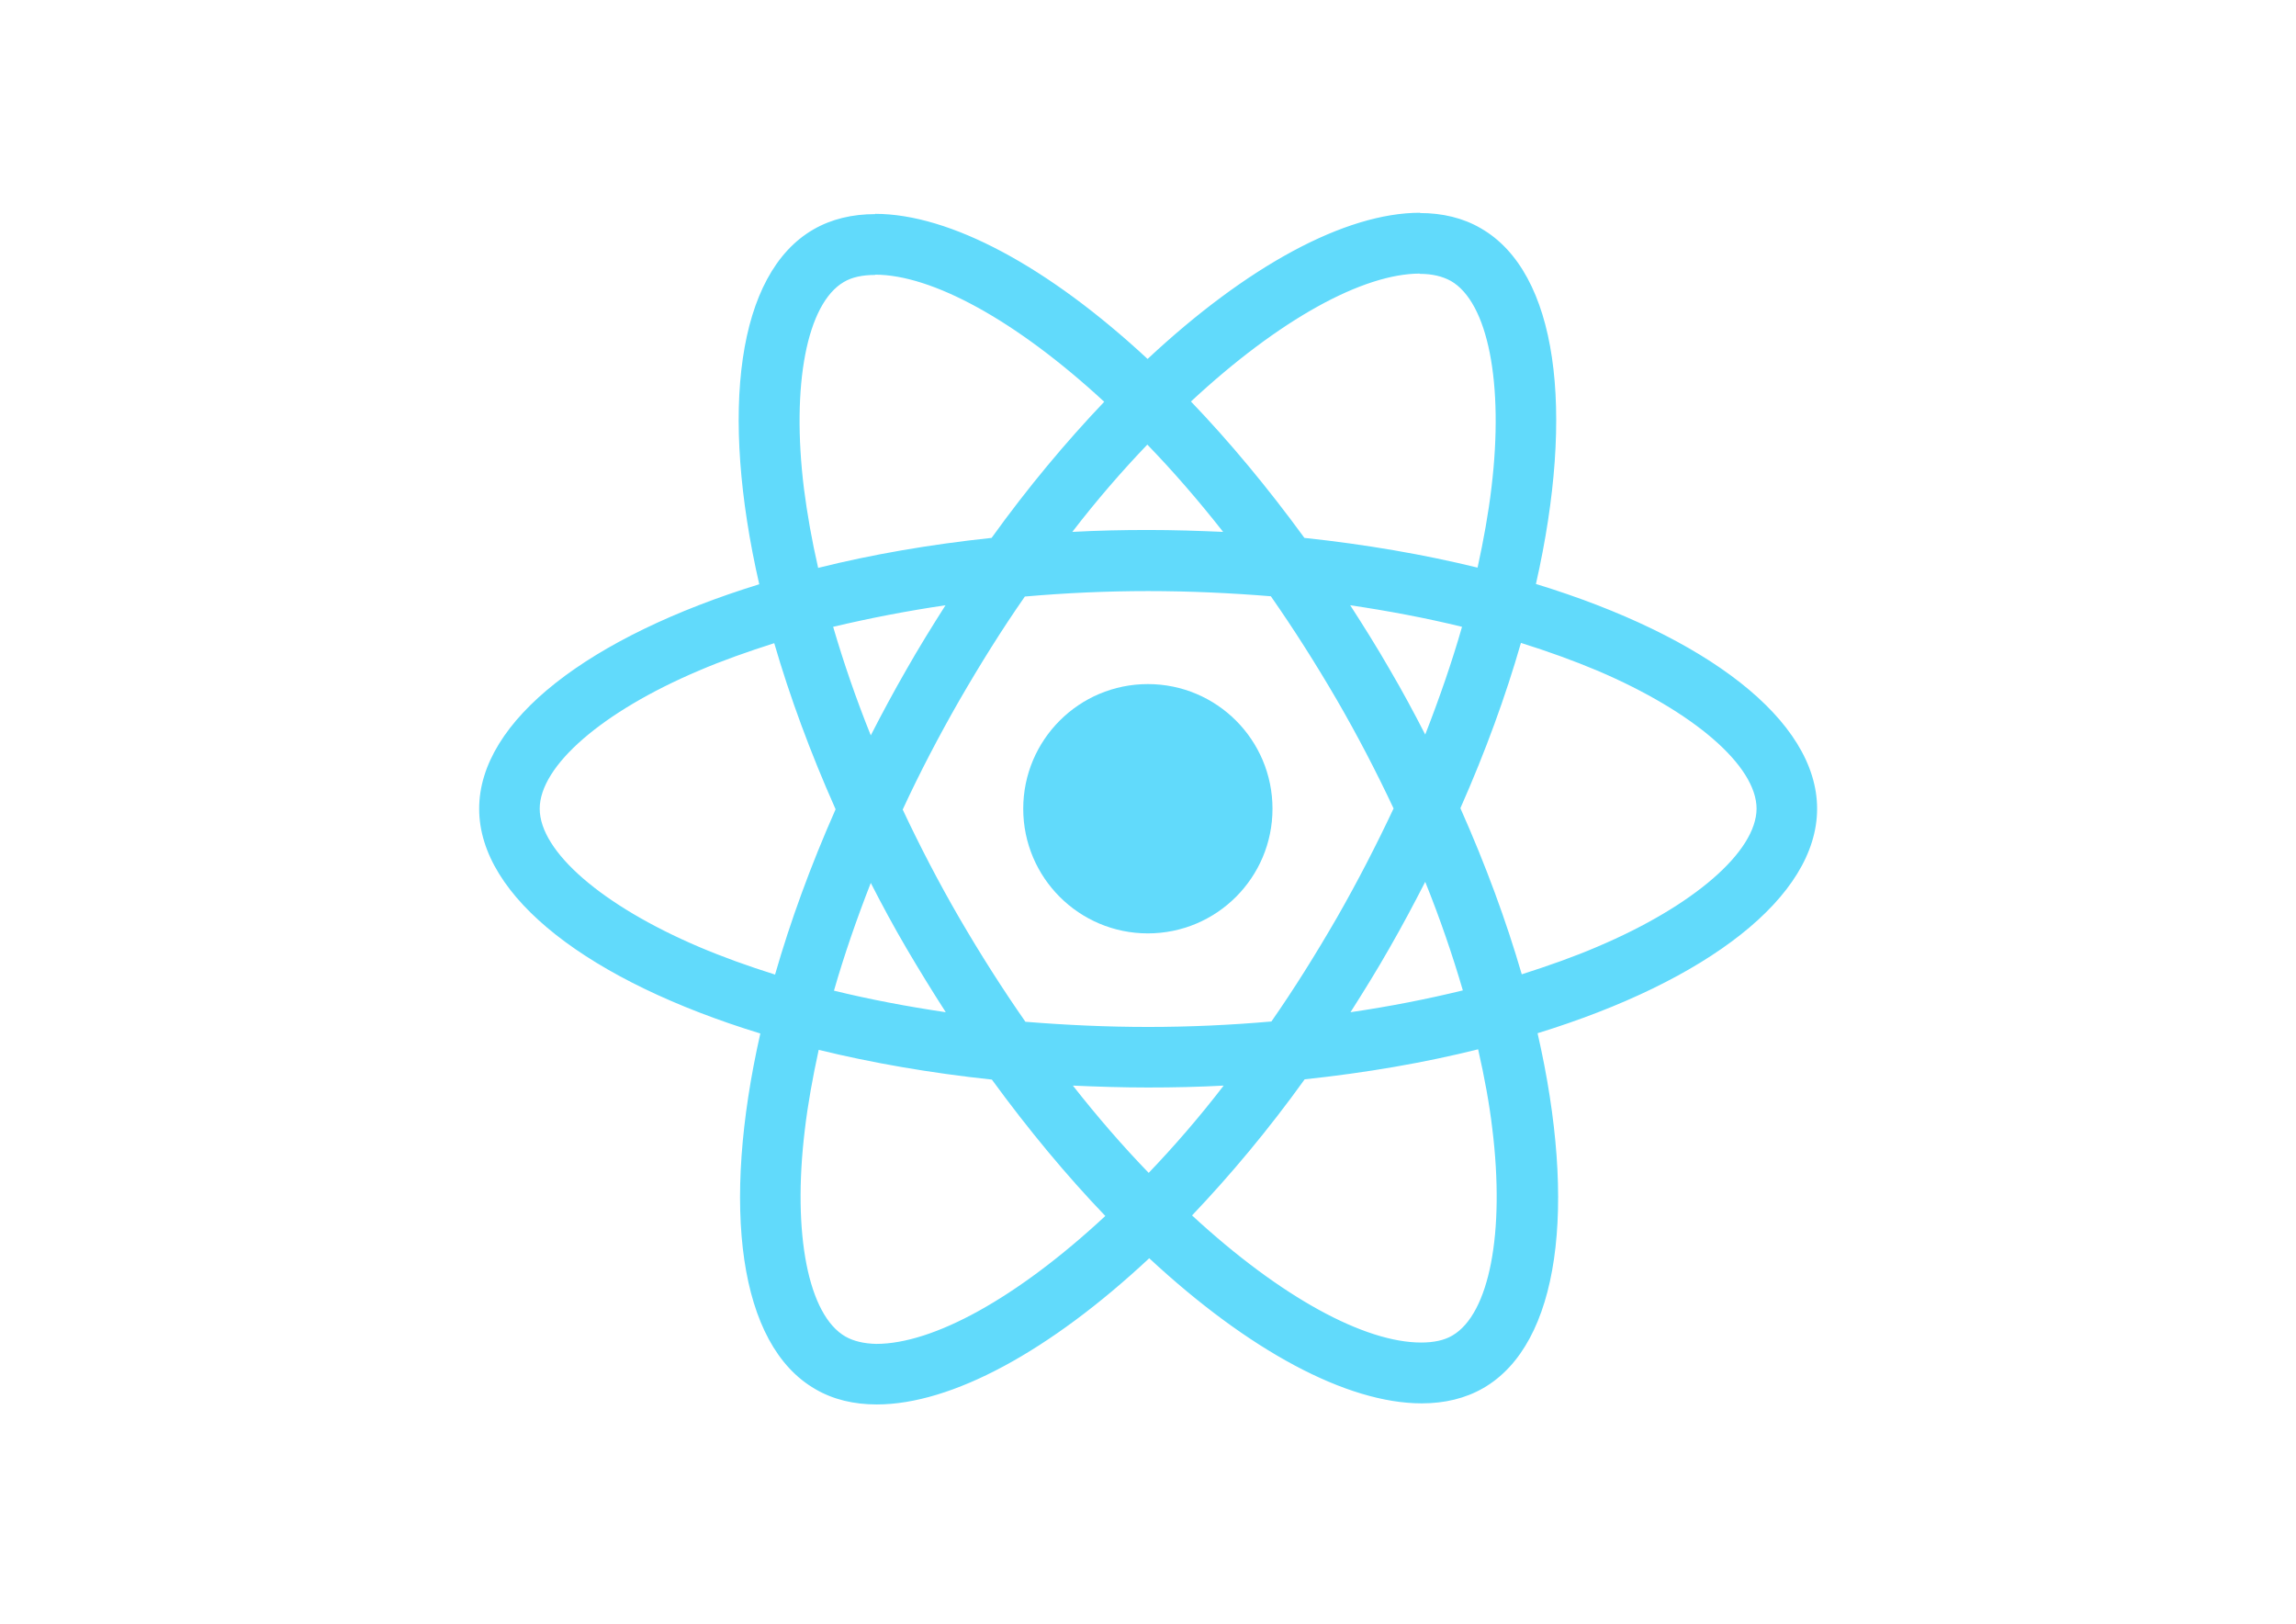
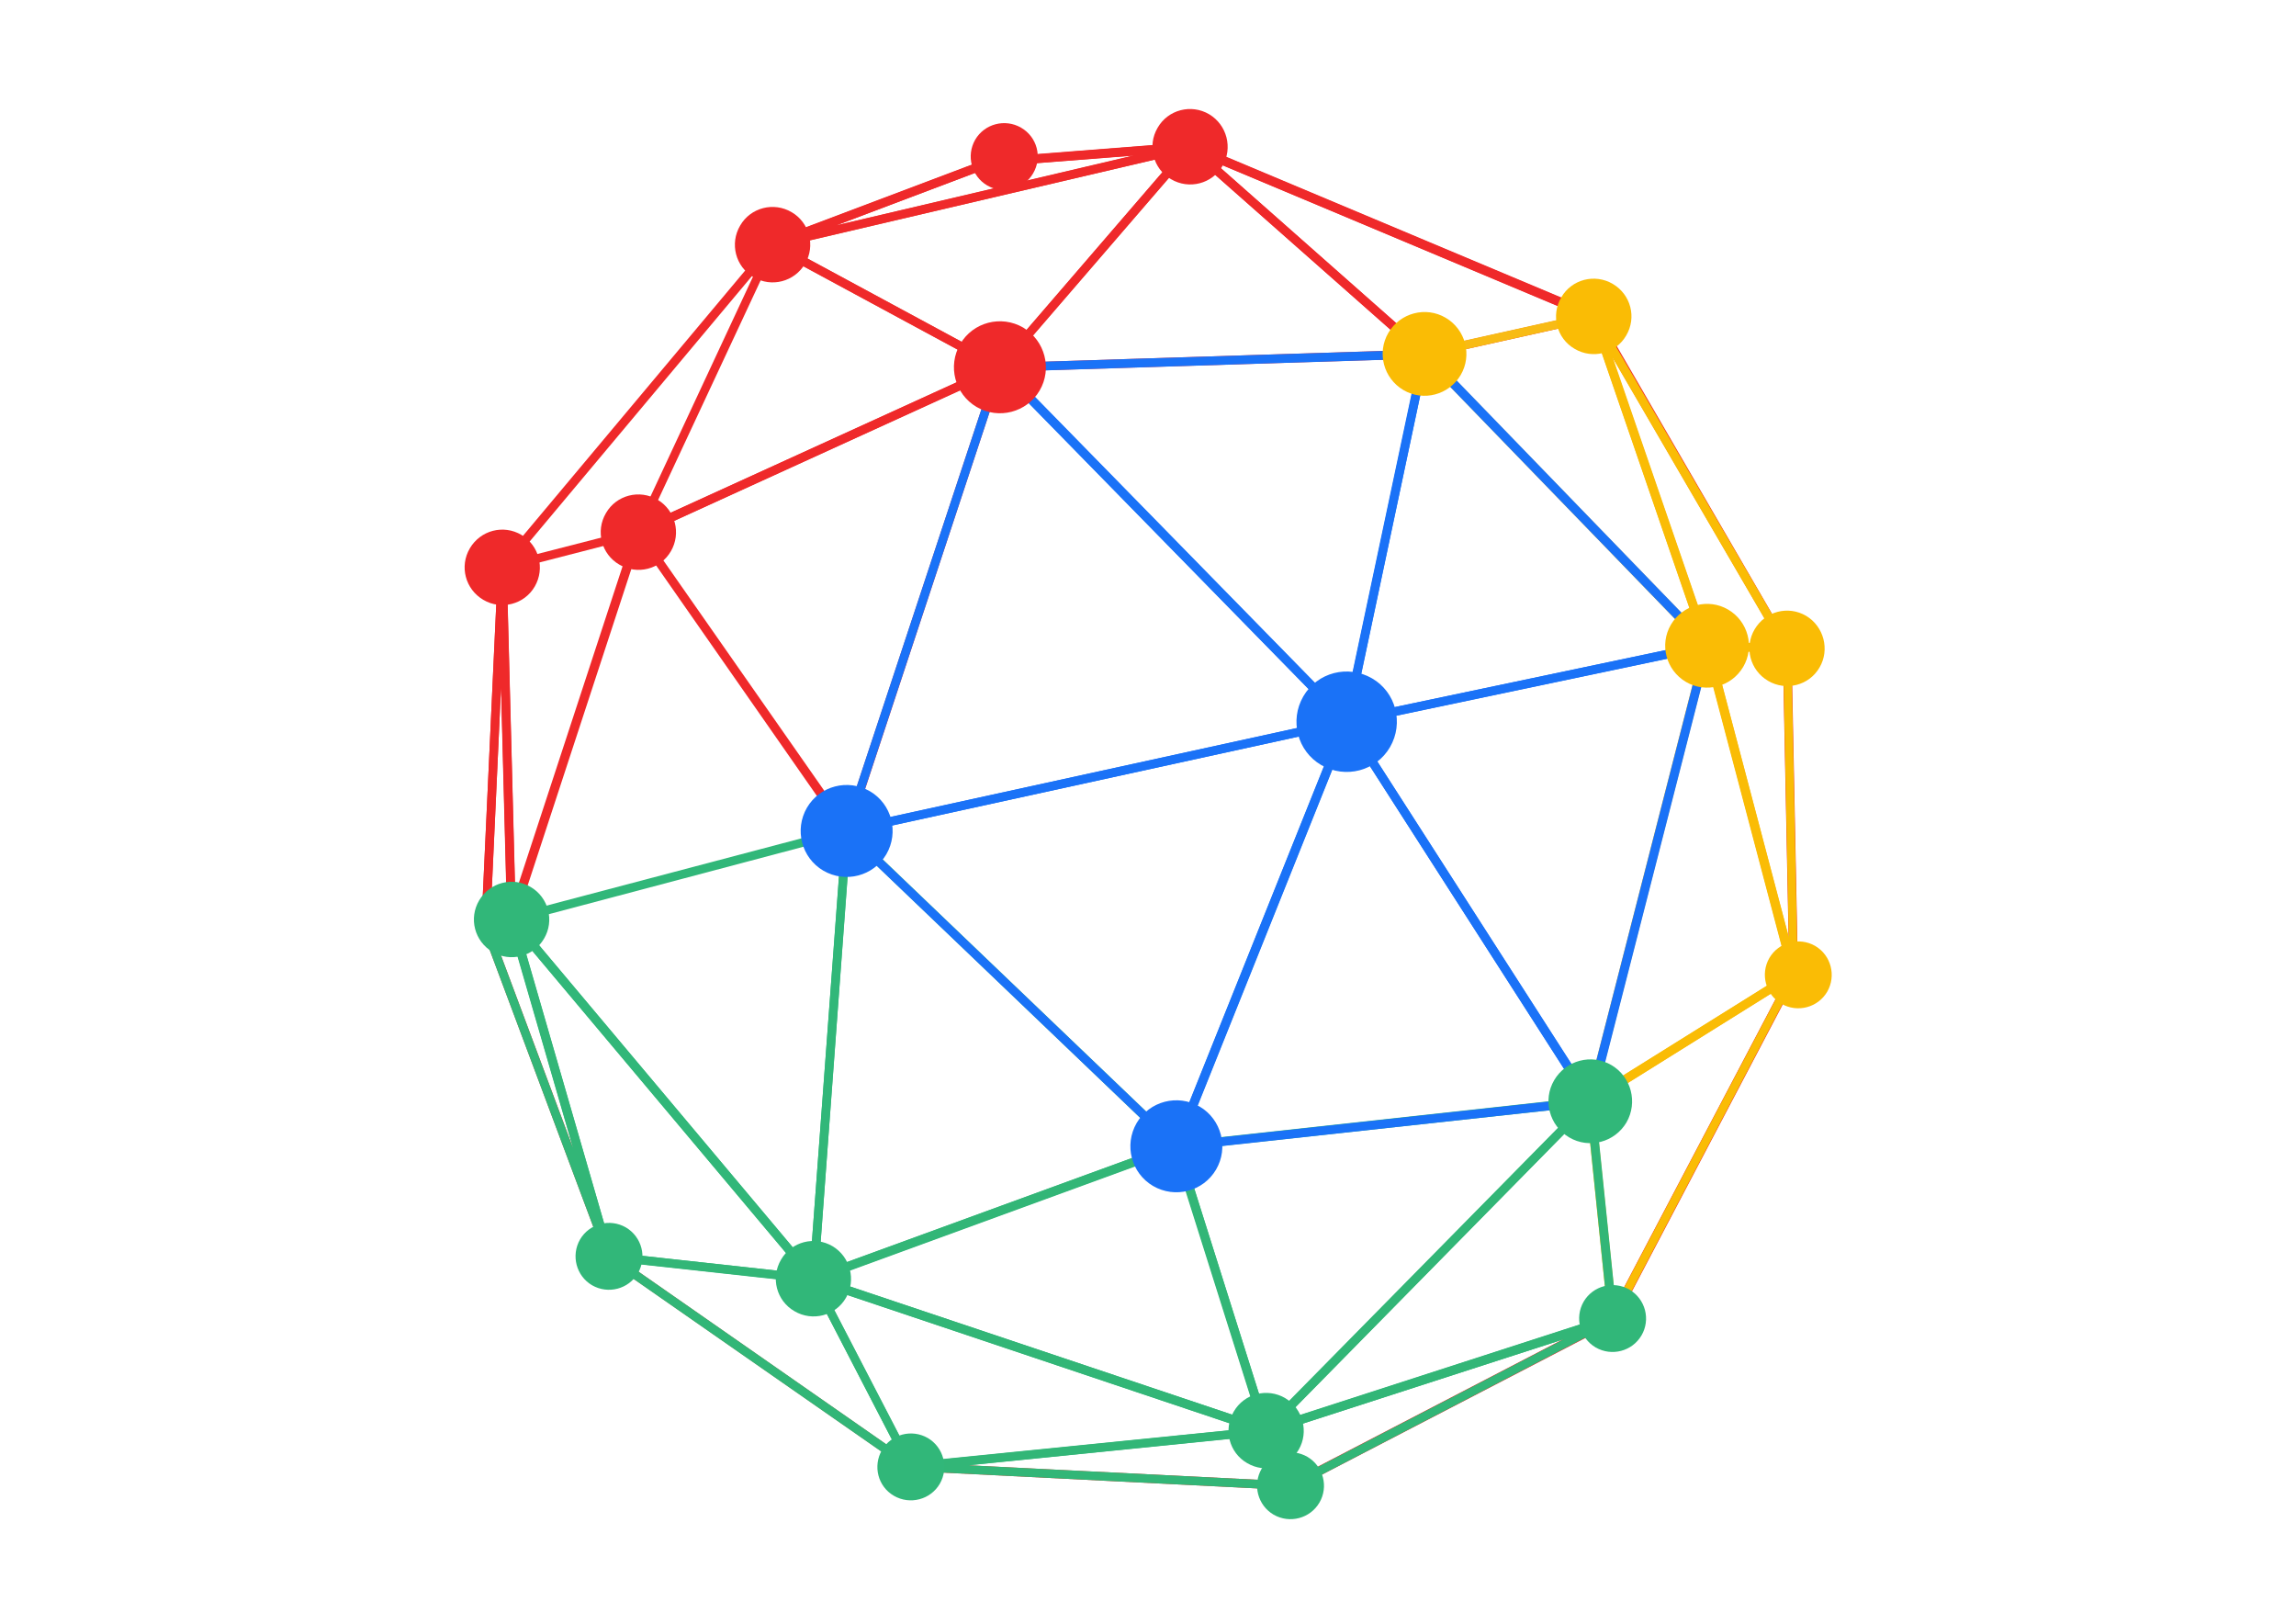
- <svg xmlns="http://www.w3.org/2000/svg" viewBox="0 0 841.9 595.3">
-   <g fill="#61DAFB">
-     <path d="M666.3 296.5c0-32.5-40.7-63.3-103.1-82.4 14.4-63.6 8-114.2-20.2-130.4-6.5-3.8-14.1-5.6-22.4-5.6v22.3c4.6 0 8.3.9 11.4 2.6 13.6 7.8 19.5 37.5 14.9 75.7-1.1 9.4-2.9 19.3-5.1 29.4-19.6-4.8-41-8.5-63.5-10.9-13.5-18.5-27.5-35.3-41.6-50 32.6-30.3 63.2-46.9 84-46.9V78c-27.5 0-63.5 19.6-99.9 53.6-36.4-33.8-72.4-53.2-99.9-53.2v22.3c20.7 0 51.4 16.5 84 46.6-14 14.7-28 31.4-41.3 49.9-22.6 2.4-44 6.1-63.6 11-2.3-10-4-19.7-5.2-29-4.7-38.2 1.1-67.9 14.6-75.8 3-1.8 6.9-2.6 11.5-2.6V78.5c-8.4 0-16 1.8-22.6 5.6-28.1 16.2-34.4 66.7-19.9 130.1-62.2 19.2-102.7 49.9-102.7 82.3 0 32.5 40.7 63.3 103.1 82.4-14.4 63.6-8 114.2 20.2 130.4 6.5 3.8 14.1 5.6 22.5 5.6 27.5 0 63.5-19.6 99.9-53.6 36.4 33.8 72.4 53.2 99.9 53.2 8.4 0 16-1.8 22.6-5.6 28.1-16.2 34.4-66.7 19.9-130.1 62-19.1 102.5-49.9 102.5-82.3zm-130.2-66.7c-3.7 12.9-8.3 26.2-13.5 39.5-4.1-8-8.4-16-13.1-24-4.6-8-9.5-15.8-14.4-23.4 14.2 2.1 27.9 4.7 41 7.9zm-45.8 106.5c-7.8 13.5-15.8 26.3-24.1 38.2-14.9 1.3-30 2-45.2 2-15.1 0-30.2-.7-45-1.9-8.3-11.9-16.4-24.6-24.2-38-7.6-13.1-14.5-26.4-20.8-39.8 6.2-13.4 13.2-26.8 20.7-39.9 7.8-13.5 15.8-26.3 24.1-38.2 14.9-1.3 30-2 45.2-2 15.1 0 30.2.7 45 1.9 8.3 11.9 16.4 24.6 24.2 38 7.6 13.1 14.5 26.4 20.8 39.8-6.3 13.4-13.2 26.8-20.7 39.9zm32.3-13c5.4 13.4 10 26.8 13.8 39.8-13.1 3.2-26.9 5.9-41.2 8 4.9-7.7 9.8-15.6 14.4-23.7 4.6-8 8.9-16.1 13-24.1zM421.2 430c-9.3-9.6-18.6-20.3-27.8-32 9 .4 18.2.7 27.5.7 9.4 0 18.7-.2 27.8-.7-9 11.7-18.3 22.4-27.5 32zm-74.4-58.9c-14.2-2.1-27.9-4.7-41-7.9 3.7-12.9 8.3-26.2 13.5-39.5 4.1 8 8.4 16 13.1 24 4.7 8 9.5 15.8 14.4 23.4zM420.7 163c9.3 9.6 18.6 20.3 27.8 32-9-.4-18.2-.7-27.5-.7-9.4 0-18.7.2-27.8.7 9-11.7 18.3-22.4 27.5-32zm-74 58.9c-4.9 7.7-9.8 15.6-14.4 23.7-4.6 8-8.9 16-13 24-5.4-13.4-10-26.8-13.8-39.8 13.1-3.1 26.9-5.8 41.2-7.9zm-90.5 125.2c-35.4-15.1-58.3-34.9-58.3-50.6 0-15.7 22.9-35.6 58.3-50.6 8.6-3.7 18-7 27.7-10.1 5.7 19.6 13.2 40 22.5 60.9-9.2 20.8-16.6 41.1-22.2 60.6-9.9-3.1-19.3-6.5-28-10.2zM310 490c-13.6-7.8-19.5-37.5-14.9-75.7 1.1-9.4 2.9-19.3 5.1-29.4 19.6 4.8 41 8.5 63.5 10.9 13.5 18.5 27.5 35.3 41.6 50-32.6 30.3-63.2 46.9-84 46.9-4.5-.1-8.3-1-11.3-2.7zm237.2-76.2c4.7 38.2-1.1 67.9-14.6 75.8-3 1.8-6.9 2.6-11.5 2.6-20.7 0-51.4-16.5-84-46.6 14-14.7 28-31.4 41.3-49.9 22.6-2.4 44-6.1 63.6-11 2.3 10.1 4.1 19.8 5.2 29.1zm38.5-66.7c-8.6 3.7-18 7-27.7 10.1-5.7-19.6-13.2-40-22.5-60.9 9.2-20.8 16.6-41.1 22.2-60.6 9.9 3.1 19.3 6.5 28.1 10.2 35.4 15.1 58.3 34.9 58.3 50.6-.1 15.7-23 35.6-58.4 50.6zM320.8 78.4z" />
-     <circle cx="420.9" cy="296.5" r="45.7" />
-     <path d="M520.5 78.1z" />
+ <svg xmlns="http://www.w3.org/2000/svg" version="1.1" id="Layer_1" x="0px" y="0px" viewBox="0 0 841.9 595.3" style="enable-background:new 0 0 841.9 595.3;" xml:space="preserve">
+   <style type="text/css">
+ 	.st0{fill:#EF292A;}
+ 	.st1{fill:#E94435;}
+ 	.st2{fill:#F8BB15;}
+ 	.st3{fill:#FABC05;}
+ 	.st4{fill:#32B677;}
+ 	.st5{fill:#31B779;}
+ 	.st6{fill:#1A72F7;}
+ </style>
+   <g>
+     <path class="st0" d="M473.2,546.3C473.2,546.3,473.2,546.3,473.2,546.3l-139.3-7c-0.3,0-0.6-0.1-0.8-0.3l-110.7-77.1   c-0.3-0.2-0.5-0.4-0.6-0.8l-45.2-120.8c-0.1-0.2-0.1-0.4-0.1-0.6l6.1-131.8c0-0.4,0.1-0.7,0.4-1l99.1-118.3   c0.2-0.2,0.4-0.4,0.7-0.5l80-30.2c0.1-0.1,0.3-0.1,0.4-0.1l73.1-5.7c0.3,0,0.5,0,0.8,0.1l148.1,62.2c0.3,0.1,0.6,0.4,0.8,0.7   L656.7,237c0.1,0.2,0.2,0.5,0.2,0.8l2.4,119.4c0,0.3-0.1,0.5-0.2,0.8l-66.4,126.3c-0.2,0.3-0.4,0.5-0.7,0.7L474,546.2   C473.7,546.3,473.5,546.3,473.2,546.3 M334.5,536.2l138.3,6.9l117.3-60.9l66-125.5l-2.4-118.6l-70.4-120.9L436.1,55.5l-72.5,5.6   l-79.4,30l-98.5,117.6l-6,130.9l44.9,120L334.5,536.2z" />
  </g>
+   <path class="st1" d="M366.6,136.3c-0.3,0-0.5-0.1-0.8-0.2l-83.3-45c-0.6-0.3-0.9-1-0.8-1.6c0.1-0.7,0.6-1.2,1.2-1.3L436,52.3  c0.7-0.2,1.4,0.1,1.7,0.7c0.4,0.6,0.3,1.4-0.2,1.9l-69.8,80.9C367.5,136.1,367.1,136.3,366.6,136.3 M287.8,90.3l78.5,42.4L432,56.5  L287.8,90.3z" />
+   <g>
+     <path class="st0" d="M283.3,91.3c-0.7,0-1.3-0.5-1.5-1.1c-0.2-0.8,0.2-1.7,1-2l80-30.2c0.2-0.1,0.3-0.1,0.4-0.1l73.1-5.7   c0.9-0.1,1.6,0.5,1.7,1.4c0.1,0.8-0.4,1.6-1.2,1.8L283.7,91.2C283.6,91.3,283.4,91.3,283.3,91.3 M363.6,61.1l-56.9,21.5L415.6,57   L363.6,61.1z" />
+   </g>
+   <g>
+     <path class="st0" d="M366.6,136.3c-0.6,0-1.2-0.4-1.4-0.9c-0.3-0.6-0.2-1.3,0.2-1.7l69.7-80.9c0.3-0.3,0.7-0.5,1.1-0.6   c0.4,0,0.8,0.1,1.2,0.4l86,76c0.5,0.4,0.7,1.1,0.5,1.7c-0.2,0.6-0.8,1-1.5,1.1L366.6,136.3C366.7,136.3,366.6,136.3,366.6,136.3    M436.5,56.1L370.2,133l148.1-4.7L436.5,56.1z" />
+   </g>
+   <g>
+     <path class="st0" d="M522.4,131.4c-0.4,0-0.8-0.1-1.1-0.4l-86-76c-0.6-0.5-0.7-1.4-0.3-2.1c0.4-0.7,1.3-0.9,2-0.6l148.1,62.2   c0.6,0.3,1,0.9,1,1.6c-0.1,0.7-0.6,1.3-1.3,1.4l-62.1,13.8C522.6,131.4,522.5,131.4,522.4,131.4 M444.8,59.1l78.1,69l56.3-12.5   L444.8,59.1z" />
+   </g>
+   <path class="st2" d="M626,238.4c-0.4,0-0.8-0.2-1.2-0.5l-103.6-107c-0.4-0.4-0.5-1-0.4-1.6c0.2-0.6,0.6-1,1.2-1.1l62.1-13.8  c0.8-0.2,1.6,0.3,1.9,1l41.5,120.7c0.3,0.7,0,1.5-0.7,1.9C626.6,238.3,626.3,238.4,626,238.4 M525.5,130.7l96.6,99.7l-38.7-112.6  L525.5,130.7z" />
+   <path class="st3" d="M655.3,239.4C655.3,239.4,655.3,239.4,655.3,239.4l-29.4-1c-0.7,0-1.2-0.5-1.5-1.1l-41.5-120.7  c-0.3-0.8,0.1-1.6,0.8-2c0.7-0.3,1.6-0.1,2,0.7L656.7,237c0.3,0.5,0.3,1.1,0,1.6C656.4,239.1,655.9,239.4,655.3,239.4 M627.1,235.2  l25.3,0.9l-61.2-105.1L627.1,235.2z" />
+   <path class="st2" d="M583.1,405.3c-0.3,0-0.7-0.1-0.9-0.3c-0.5-0.4-0.8-1.1-0.6-1.7l42.8-167c0.2-0.7,0.9-1.2,1.6-1.2  c0.7,0,1.4,0.5,1.6,1.2l31.8,120.4c0.2,0.7-0.1,1.4-0.7,1.8L584,405.1C583.7,405.3,583.4,405.3,583.1,405.3 M626,243.1l-40.3,157.1  l70.2-43.8L626,243.1z" />
+   <path class="st3" d="M657.7,358.8c-0.7,0-1.4-0.5-1.6-1.2l-31.8-120.4c-0.1-0.5,0-1,0.3-1.4c0.3-0.4,0.8-0.6,1.3-0.6l29.3,1  c0.9,0,1.5,0.7,1.6,1.6l2.4,118.9c0.1,0.2,0.1,0.3,0.1,0.5C659.4,358,658.6,358.8,657.7,358.8L657.7,358.8z M628.1,238.4l27.8,105.3  l-2.1-104.4L628.1,238.4z" />
+   <path class="st3" d="M591.3,485c-0.1,0-0.2,0-0.3,0c-0.7-0.1-1.2-0.7-1.3-1.4l-8.2-79.7c-0.1-0.6,0.2-1.2,0.7-1.5l74.6-46.6  c0.6-0.4,1.4-0.3,1.9,0.2c0.5,0.5,0.7,1.3,0.3,1.9l-66.4,126.3C592.5,484.7,591.9,485,591.3,485 M584.8,404.6l7.6,73.4l61.2-116.4  L584.8,404.6z" />
+   <g>
+     <path class="st4" d="M464.2,526.2c-0.5,0-1.1-0.3-1.4-0.8c-0.4-0.6-0.3-1.4,0.2-2L582,402.6c0.4-0.4,1.1-0.6,1.7-0.4   c0.6,0.2,1,0.7,1.1,1.4l8.2,79.7c0.1,0.8-0.4,1.5-1.1,1.7l-127.1,41.1C464.6,526.2,464.4,526.2,464.2,526.2 M581.9,407.3L470,521   l119.6-38.7L581.9,407.3z" />
+   </g>
+   <g>
+     <path class="st4" d="M473.2,546.3c-0.2,0-0.4,0-0.5-0.1c-0.4-0.1-0.8-0.5-0.9-0.9l-9-20.2c-0.2-0.4-0.2-0.9,0-1.3   c0.2-0.4,0.5-0.7,1-0.9l127.1-41.1c0.8-0.3,1.6,0.1,2,0.9c0.3,0.8,0,1.7-0.7,2L474,546.2C473.7,546.3,473.5,546.3,473.2,546.3    M466.4,525.6l7.6,17l99.4-51.6L466.4,525.6z" />
+   </g>
+   <g>
+     <path class="st4" d="M473.2,546.3C473.2,546.3,473.2,546.3,473.2,546.3l-139.3-7c-0.8,0-1.5-0.7-1.5-1.6c0-0.8,0.6-1.6,1.4-1.6   L464.1,523c0.7-0.1,1.3,0.3,1.6,0.9l9,20.2c0.2,0.5,0.2,1.1-0.1,1.6C474.3,546.1,473.8,546.3,473.2,546.3 M355.3,537.2l115.4,5.8   l-7.5-16.7L355.3,537.2z" />
+   </g>
+   <g>
+     <path class="st4" d="M334,539.4c-0.6,0-1.2-0.3-1.4-0.9l-35.7-68.9c-0.3-0.6-0.2-1.3,0.2-1.8c0.4-0.5,1.1-0.7,1.7-0.5l166,55.7   c0.7,0.2,1.2,0.9,1.1,1.7c-0.1,0.8-0.7,1.3-1.4,1.4l-130.3,13.2C334.1,539.4,334,539.4,334,539.4 M301.5,471.7l33.4,64.4   l121.8-12.3L301.5,471.7z" />
+   </g>
+   <g>
+     <path class="st4" d="M334,539.4c-0.3,0-0.6-0.1-0.9-0.3L222.4,462c-0.6-0.4-0.8-1.2-0.6-1.9c0.3-0.7,0.9-1.1,1.7-1l74.9,8.2   c0.5,0.1,1,0.4,1.2,0.9l35.7,68.9c0.3,0.7,0.2,1.5-0.4,1.9C334.7,539.3,334.4,539.4,334,539.4 M229.4,462.9l100.2,69.8l-32.3-62.4   L229.4,462.9z" />
+   </g>
+   <g>
+     <path class="st4" d="M298.3,470.5c-0.1,0-0.1,0-0.2,0l-74.9-8.2c-0.6-0.1-1.2-0.5-1.4-1.2l-35.7-123.5c-0.2-0.7,0.1-1.5,0.8-1.9   c0.7-0.4,1.5-0.2,2,0.4l110.7,131.8c0.4,0.5,0.5,1.2,0.2,1.8C299.4,470.2,298.9,470.5,298.3,470.5 M224.6,459.2l69.9,7.7   L191.2,343.9L224.6,459.2z" />
+   </g>
+   <g>
+     <path class="st4" d="M223.3,462.2c-0.7,0-1.3-0.4-1.5-1l-45.2-120.8c-0.2-0.4-0.1-0.9,0.1-1.3c0.2-0.4,0.6-0.7,1-0.8l9.5-2.7   c0.8-0.2,1.7,0.2,2,1.1l35.6,123.1c0.2,0.3,0.2,0.5,0.2,0.9C225,461.5,224.3,462.2,223.3,462.2   C223.4,462.2,223.3,462.2,223.3,462.2 M180.2,340.9l29.9,80l-23.7-81.8L180.2,340.9z" />
+   </g>
+   <g>
+     <path class="st5" d="M298.3,470.5c-0.5,0-0.9-0.2-1.2-0.6L186.4,338.1c-0.4-0.4-0.5-1-0.3-1.5c0.2-0.5,0.6-0.9,1.1-1.1L310,303.1   c0.5-0.1,1,0,1.4,0.3c0.4,0.3,0.6,0.8,0.6,1.4L299.9,469c-0.1,0.6-0.5,1.2-1.1,1.4C298.6,470.5,298.4,470.5,298.3,470.5 M190.5,338   L297,464.8l11.7-158.1L190.5,338z" />
+   </g>
+   <g>
+     <path class="st0" d="M187.6,338.7c-0.1,0-0.2,0-0.2,0c-0.8-0.1-1.4-0.8-1.4-1.5l-3.4-129.1c0-0.7,0.5-1.4,1.2-1.6l49.9-12.8   c0.6-0.1,1.2,0,1.6,0.5c0.4,0.4,0.5,1,0.4,1.6l-46.5,141.9C188.9,338.2,188.3,338.7,187.6,338.7 M185.8,209.3l3.1,118.5l42.7-130.3   L185.8,209.3z" />
+   </g>
+   <g>
+     <path class="st0" d="M178.1,341.4c-0.4,0-0.7-0.1-1-0.3c-0.4-0.3-0.6-0.8-0.6-1.3l6.1-131.8c0-0.9,0.8-1.5,1.6-1.5   c0.9,0,1.6,0.7,1.6,1.6l3.4,129.1c0,0.7-0.5,1.4-1.2,1.6l-9.5,2.7C178.4,341.4,178.3,341.4,178.1,341.4 M183.7,252.3l-3.9,85.4   l6.1-1.8L183.7,252.3z" />
+   </g>
+   <g>
+     <path class="st0" d="M234.1,196.8c-0.4,0-0.8-0.2-1.1-0.5c-0.5-0.5-0.6-1.2-0.3-1.8L281.9,89c0.2-0.4,0.5-0.7,0.9-0.8   c0.4-0.1,0.9-0.1,1.3,0.1l83.3,45c0.5,0.3,0.9,0.9,0.8,1.5c0,0.6-0.4,1.2-0.9,1.4l-132.6,60.5C234.5,196.7,234.3,196.8,234.1,196.8    M284,91.9l-46.7,100L363,134.6L284,91.9z" />
+   </g>
+   <g>
+     <path class="st0" d="M310.4,306.2c-0.5,0-1-0.2-1.3-0.7l-76.4-109.5c-0.3-0.4-0.4-0.9-0.2-1.3c0.1-0.5,0.4-0.8,0.9-1L366,133.2   c0.6-0.3,1.3-0.2,1.7,0.3c0.5,0.4,0.7,1.1,0.4,1.7L312,305.1c-0.2,0.6-0.7,1-1.3,1.1C310.6,306.2,310.5,306.2,310.4,306.2    M236.5,195.8l73.5,105.2l54-163.4L236.5,195.8z" />
+   </g>
+   <g>
+     <path class="st6" d="M310.4,306.2c-0.4,0-0.9-0.2-1.2-0.5c-0.4-0.4-0.5-1-0.3-1.6l56.2-169.9c0.2-0.5,0.6-0.9,1.2-1.1   c0.6-0.1,1.1,0,1.5,0.4L495,263.4c0.4,0.4,0.6,1,0.4,1.6c-0.2,0.6-0.6,1-1.2,1.1l-183.4,40.1C310.7,306.2,310.5,306.2,310.4,306.2    M367.3,137.7l-54.5,164.8l177.8-38.9L367.3,137.7z" />
+   </g>
+   <g>
+     <path class="st5" d="M298.3,470.5c-0.3,0-0.7-0.1-1-0.3c-0.4-0.3-0.7-0.9-0.6-1.4l12.2-164.2c0-0.6,0.4-1.2,1-1.4   c0.6-0.2,1.2-0.1,1.7,0.3l120.9,115.7c0.4,0.4,0.6,0.9,0.5,1.5c-0.1,0.5-0.5,1-1,1.2l-133.1,48.6   C298.6,470.5,298.5,470.5,298.3,470.5 M311.8,308.1l-11.7,158.4l128.3-46.8L311.8,308.1z" />
+   </g>
+   <g>
+     <path class="st4" d="M464.2,526.2c-0.2,0-0.3,0-0.5-0.1l-166-55.7c-0.6-0.2-1.1-0.8-1.1-1.5c0-0.7,0.4-1.3,1.1-1.5l133.1-48.6   c0.4-0.2,0.9-0.1,1.3,0.1c0.4,0.2,0.7,0.5,0.8,1l32.8,103.9c0.2,0.3,0.3,0.6,0.3,0.9C465.9,525.5,465.2,526.2,464.2,526.2   C464.3,526.2,464.3,526.2,464.2,526.2 M303.1,468.8l158.7,53.2l-31.4-99.7L303.1,468.8z" />
+   </g>
+   <g>
+     <path class="st4" d="M464.2,526.2c-0.1,0-0.3,0-0.4,0c-0.5-0.1-1-0.5-1.2-1.1l-32.9-104.3c-0.1-0.5-0.1-1,0.2-1.4   c0.3-0.4,0.7-0.7,1.2-0.7L583,402.1c0.7-0.1,1.3,0.3,1.6,0.9c0.3,0.6,0.2,1.3-0.3,1.8L465.4,525.7   C465.1,526,464.7,526.2,464.2,526.2 M433.5,421.7l31.5,99.9l113.9-115.7L433.5,421.7z" />
+   </g>
+   <g>
+     <path class="st6" d="M431.4,421.9c-0.4,0-0.8-0.2-1.1-0.4L309.3,305.8c-0.4-0.4-0.6-1-0.4-1.6c0.2-0.6,0.6-1,1.2-1.1L493.5,263   c0.6-0.1,1.2,0.1,1.6,0.5c0.4,0.5,0.5,1.1,0.3,1.6l-62.4,155.7c-0.2,0.5-0.6,0.9-1.1,1C431.6,421.9,431.5,421.9,431.4,421.9    M313.7,305.6l117,111.9l60.4-150.7L313.7,305.6z" />
+   </g>
+   <g>
+     <path class="st6" d="M431.4,421.9c-0.5,0-1-0.2-1.3-0.6c-0.3-0.4-0.4-1-0.2-1.6L492.3,264c0.2-0.6,0.7-0.9,1.3-1   c0.6-0.1,1.2,0.2,1.5,0.7l89.3,139.2c0.3,0.5,0.3,1.1,0.1,1.6c-0.2,0.5-0.7,0.8-1.3,0.9l-151.8,16.6   C431.5,421.9,431.4,421.9,431.4,421.9 M494.1,268.1l-60.3,150.4l146.5-16L494.1,268.1z" />
+   </g>
+   <g>
+     <path class="st6" d="M583.1,405.3c-0.5,0-1.1-0.3-1.4-0.7l-89.3-139.2c-0.3-0.4-0.3-1-0.1-1.5c0.2-0.5,0.6-0.8,1.2-0.9l132.2-27.8   c0.5-0.1,1.1,0.1,1.5,0.5c0.4,0.4,0.5,1,0.4,1.5l-42.8,167c-0.2,0.6-0.7,1.1-1.3,1.2C583.3,405.3,583.2,405.3,583.1,405.3    M496.4,265.7l86.1,134.1l41.3-160.9L496.4,265.7z" />
+   </g>
+   <g>
+     <path class="st6" d="M493.8,266.2c-0.4,0-0.8-0.2-1.1-0.5c-0.4-0.4-0.5-0.9-0.4-1.5l28.6-134.8c0.1-0.6,0.6-1,1.1-1.2   c0.6-0.2,1.2,0,1.6,0.4l103.6,107c0.4,0.4,0.6,1,0.4,1.6c-0.2,0.6-0.6,1-1.2,1.1l-132.2,27.8C494,266.2,493.9,266.2,493.8,266.2    M523.3,133.1l-27.4,129.4l126.9-26.7L523.3,133.1z" />
+   </g>
+   <g>
+     <path class="st6" d="M493.8,266.2c-0.4,0-0.8-0.2-1.2-0.5L365.5,135.8c-0.4-0.5-0.6-1.1-0.3-1.7c0.2-0.6,0.8-1,1.4-1l155.7-4.9   c0.5-0.1,1,0.2,1.3,0.6c0.3,0.4,0.4,0.9,0.3,1.4l-28.6,134.8c-0.1,0.6-0.6,1-1.1,1.2C494.1,266.1,494,266.2,493.8,266.2    M370.3,136.2l122.5,125.1l27.5-129.8L370.3,136.2z" />
+   </g>
+   <path class="st6" d="M509.7,273.9c-5.1,8.8-16.4,11.7-25.2,6.6c-8.8-5.1-11.7-16.4-6.6-25.2c5.1-8.8,16.4-11.7,25.2-6.6  C511.9,253.8,514.8,265.1,509.7,273.9" />
+   <path class="st6" d="M445.9,428.8c-4.7,8-15,10.7-23.1,6c-8-4.7-10.7-15-6-23.1c4.7-8,15-10.7,23.1-6  C447.9,410.4,450.6,420.8,445.9,428.8" />
+   <path class="st0" d="M381.2,143.2c-4.7,8-15,10.7-23.1,6c-8-4.7-10.7-15-6-23.1c4.7-8,15-10.7,23.1-6  C383.2,124.9,385.9,135.2,381.2,143.2" />
+   <path class="st3" d="M535.6,137.5c-4.3,7.3-13.7,9.8-21,5.5c-7.3-4.3-9.8-13.7-5.5-21c4.3-7.3,13.7-9.8,21-5.5  C537.4,120.8,539.9,130.2,535.6,137.5" />
+   <path class="st0" d="M448.3,60.8c-3.8,6.6-12.3,8.8-18.9,4.9c-6.6-3.8-8.8-12.3-4.9-18.9c3.8-6.6,12.3-8.8,18.9-4.9  C449.9,45.8,452.1,54.2,448.3,60.8" />
+   <path class="st0" d="M295.2,96.7c-3.9,6.6-12.3,8.8-18.9,4.9c-6.6-3.8-8.8-12.3-4.9-18.9c3.8-6.6,12.3-8.8,18.9-4.9  C296.8,81.6,299.1,90.1,295.2,96.7" />
+   <path class="st3" d="M596.3,123c-3.8,6.6-12.3,8.8-18.9,4.9c-6.6-3.8-8.8-12.3-4.9-18.9c3.8-6.6,12.3-8.8,18.9-4.9  C598,108,600.2,116.4,596.3,123" />
+   <path class="st3" d="M667.2,244.7c-3.8,6.6-12.3,8.8-18.9,4.9c-6.6-3.9-8.8-12.3-4.9-18.9c3.9-6.6,12.3-8.8,18.9-4.9  C668.8,229.7,671,238.2,667.2,244.7" />
+   <path class="st5" d="M483.8,550.9c-3.4,5.8-10.9,7.8-16.8,4.4c-5.8-3.4-7.8-10.9-4.4-16.8c3.4-5.8,10.9-7.8,16.8-4.4  C485.3,537.6,487.2,545.1,483.8,550.9" />
+   <path class="st5" d="M601.9,489.6c-3.4,5.8-10.9,7.8-16.8,4.4c-5.8-3.4-7.8-10.9-4.4-16.8c3.4-5.8,10.9-7.8,16.8-4.4  C603.4,476.3,605.3,483.8,601.9,489.6" />
+   <path class="st3" d="M670,363.6c-3.4,5.8-10.9,7.8-16.8,4.4c-5.8-3.4-7.8-10.9-4.4-16.8c3.4-5.8,10.9-7.8,16.8-4.4  C671.4,350.2,673.4,357.7,670,363.6" />
+   <path class="st0" d="M378.8,63.6c-3.4,5.8-10.9,7.8-16.8,4.4c-5.8-3.4-7.8-10.9-4.4-16.8c3.4-5.8,10.9-7.8,16.8-4.4  C380.3,50.2,382.3,57.7,378.8,63.6" />
+   <path class="st5" d="M233.9,466.8c-3.4,5.8-10.9,7.8-16.8,4.4c-5.8-3.4-7.8-10.9-4.4-16.8c3.4-5.8,10.9-7.8,16.8-4.4  C235.4,453.5,237.3,461,233.9,466.8" />
+   <path class="st5" d="M344.6,544c-3.4,5.8-10.9,7.8-16.8,4.4s-7.8-10.9-4.4-16.8c3.4-5.8,10.9-7.8,16.8-4.4  C346,530.6,348,538.1,344.6,544" />
+   <path class="st3" d="M639.2,244.5c-4.3,7.3-13.7,9.8-21,5.5c-7.3-4.3-9.8-13.7-5.5-21c4.3-7.3,13.7-9.8,21-5.5  C641,227.8,643.5,237.2,639.2,244.5" />
+   <path class="st5" d="M596.4,411.5c-4.3,7.3-13.7,9.8-21,5.5c-7.3-4.3-9.8-13.7-5.5-21c4.3-7.3,13.7-9.8,21-5.5  C598.2,394.8,600.6,404.2,596.4,411.5" />
+   <path class="st5" d="M476.2,531.5c-3.8,6.6-12.3,8.8-18.9,4.9c-6.6-3.8-8.8-12.3-4.9-18.9c3.8-6.6,12.3-8.8,18.9-4.9  C477.8,516.5,480,525,476.2,531.5" />
+   <path class="st0" d="M246,202.1c-3.8,6.6-12.3,8.8-18.9,4.9c-6.6-3.8-8.8-12.3-4.9-18.9c3.8-6.6,12.3-8.8,18.9-4.9  S249.8,195.6,246,202.1" />
+   <path class="st0" d="M196.1,215c-3.8,6.6-12.3,8.8-18.9,4.9c-6.6-3.9-8.8-12.3-4.9-18.9s12.3-8.8,18.9-4.9  C197.7,200,199.9,208.4,196.1,215" />
+   <path class="st5" d="M310.2,475.8c-3.8,6.6-12.3,8.8-18.9,4.9c-6.6-3.8-8.8-12.3-4.9-18.9c3.8-6.6,12.3-8.8,18.9-4.9  C311.8,460.8,314,469.3,310.2,475.8" />
+   <path class="st5" d="M199.5,344.1c-3.8,6.6-12.3,8.8-18.9,4.9c-6.6-3.9-8.8-12.3-4.9-18.9c3.9-6.6,12.3-8.8,18.9-4.9  C201.1,329,203.4,337.5,199.5,344.1" />
+   <path class="st6" d="M325,313.2c-4.7,8-15,10.7-23.1,6c-8-4.7-10.7-15-6-23.1c4.7-8,15-10.7,23.1-6C327,294.8,329.7,305.1,325,313.2  " />
</svg>
